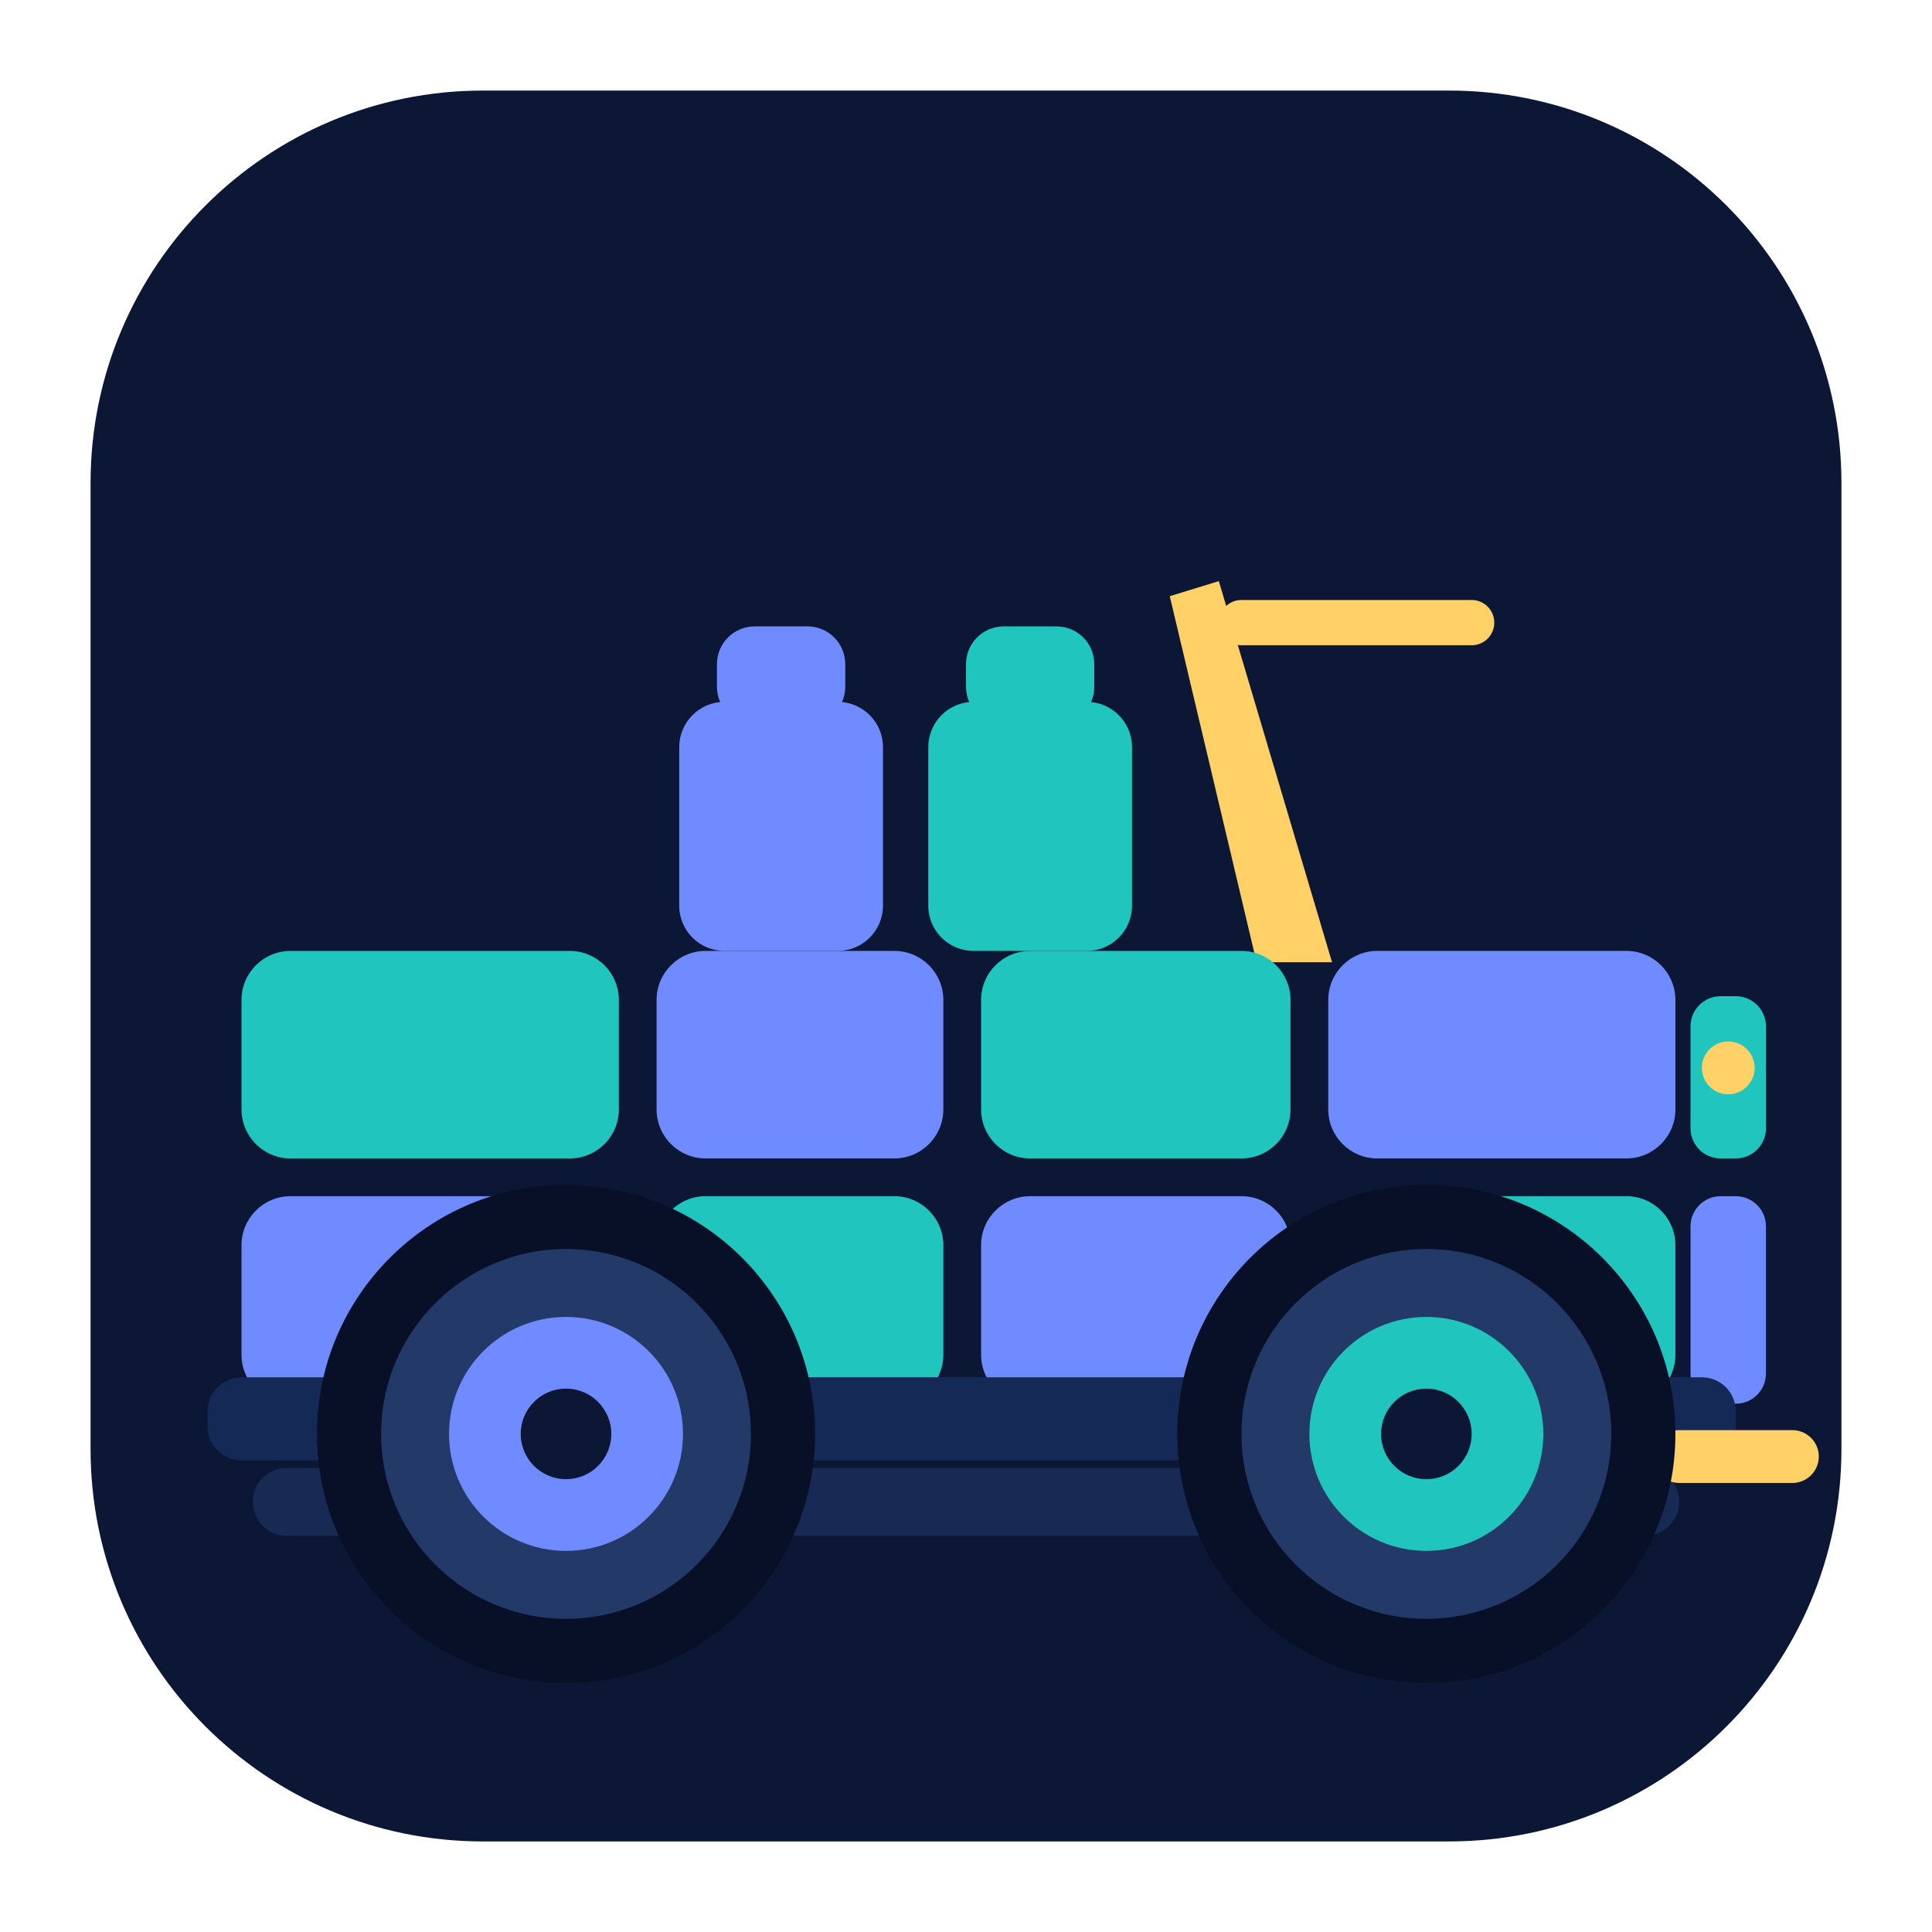
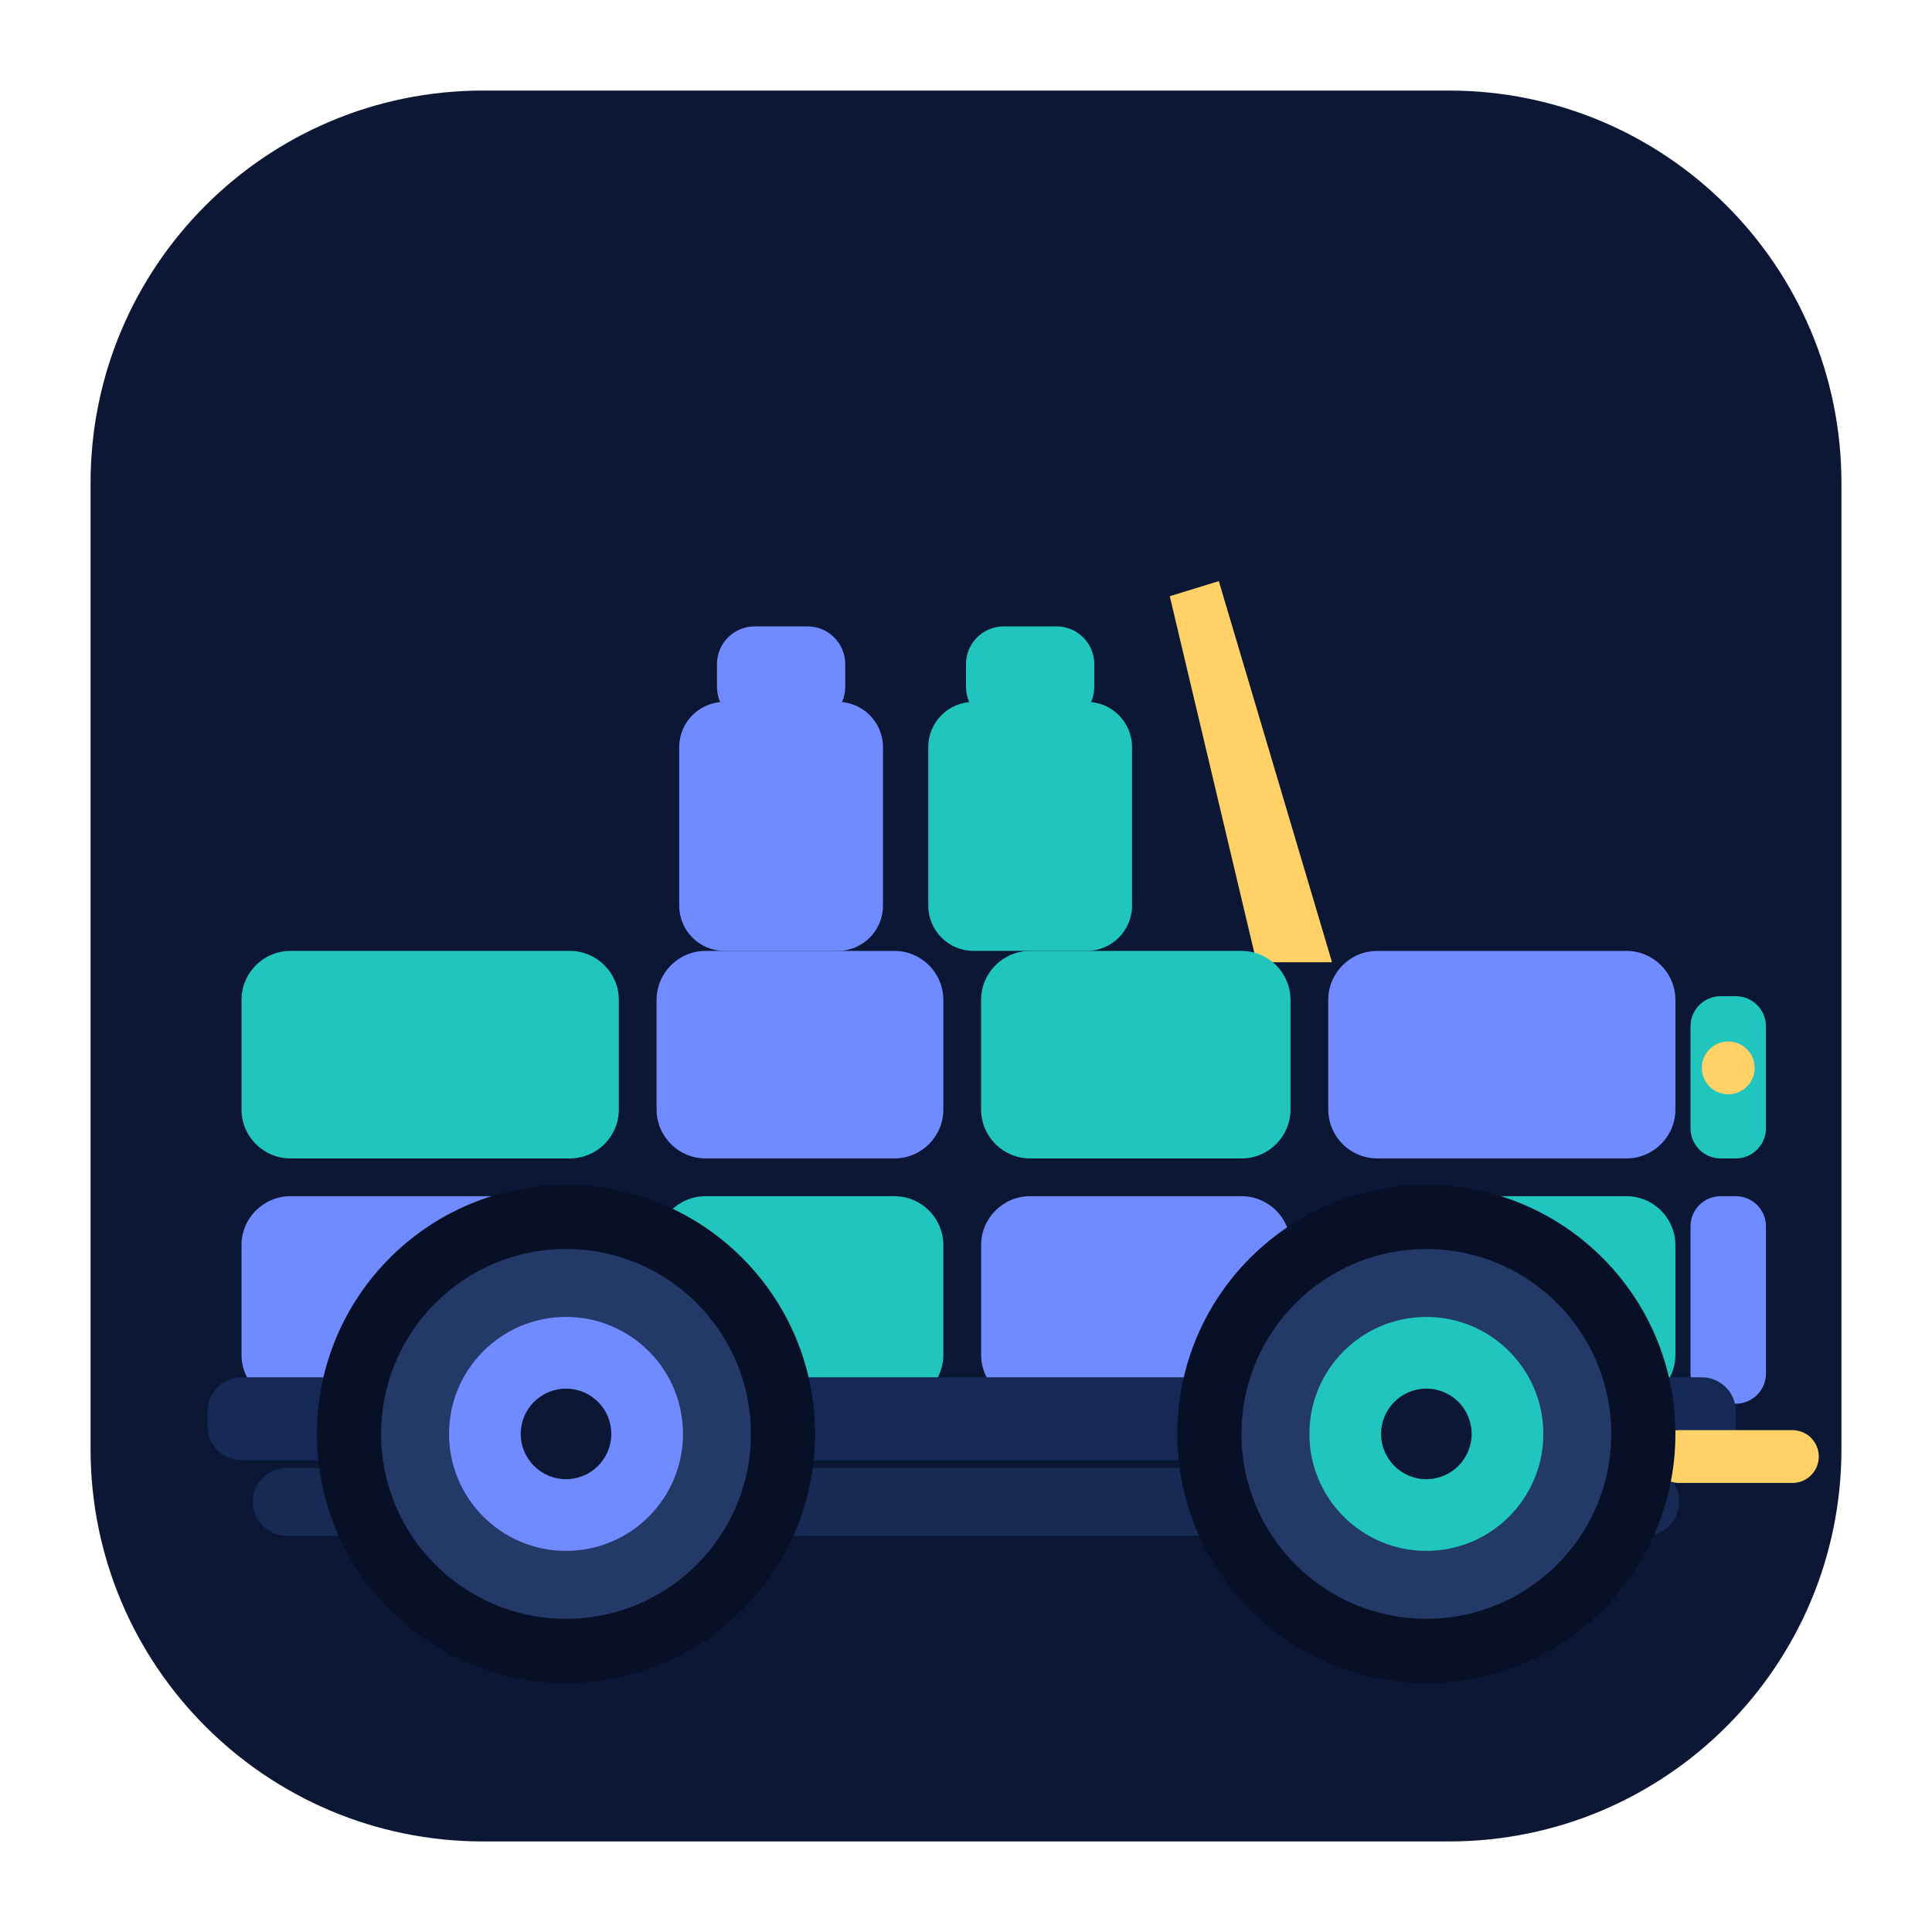
<svg xmlns="http://www.w3.org/2000/svg" viewBox="0 0 512 512" role="img" aria-labelledby="title">
  <rect x="24" y="24" width="464" height="464" rx="104" fill="#0B1734" />
  <path d="M76 398h360" fill="none" stroke="#172A54" stroke-linecap="round" stroke-width="18" />
  <g aria-hidden="true">
    <rect x="180" y="186" width="54" height="66" rx="12" fill="#6F8BFF" />
    <rect x="190" y="166" width="34" height="26" rx="10" fill="#6F8BFF" />
    <rect x="246" y="186" width="54" height="66" rx="12" fill="#20C5BD" />
    <rect x="256" y="166" width="34" height="26" rx="10" fill="#20C5BD" />
    <path d="m310 158 13-4 30 101h-20l-23-97Z" fill="#FFD166" />
-     <path d="M329 165h61" fill="none" stroke="#FFD166" stroke-linecap="round" stroke-width="12" />
    <rect x="64" y="252" width="100" height="55" rx="13" fill="#20C5BD" />
    <rect x="174" y="252" width="76" height="55" rx="13" fill="#6F8BFF" />
    <rect x="260" y="252" width="82" height="55" rx="13" fill="#20C5BD" />
    <rect x="352" y="252" width="92" height="55" rx="13" fill="#6F8BFF" />
    <rect x="448" y="264" width="20" height="43" rx="8" fill="#20C5BD" />
    <rect x="64" y="317" width="100" height="55" rx="13" fill="#6F8BFF" />
    <rect x="174" y="317" width="76" height="55" rx="13" fill="#20C5BD" />
    <rect x="260" y="317" width="82" height="55" rx="13" fill="#6F8BFF" />
    <rect x="352" y="317" width="92" height="55" rx="13" fill="#20C5BD" />
    <rect x="448" y="317" width="20" height="55" rx="8" fill="#6F8BFF" />
    <rect x="55" y="365" width="405" height="22" rx="9" fill="#152957" />
    <rect x="438" y="379" width="44" height="14" rx="7" fill="#FFD166" />
    <circle cx="458" cy="283" r="7" fill="#FFD166" />
    <circle cx="150" cy="380" r="66" fill="#071026" />
    <circle cx="150" cy="380" r="49" fill="#233968" />
    <circle cx="150" cy="380" r="31" fill="#6F8BFF" />
    <circle cx="150" cy="380" r="12" fill="#0B1734" />
    <circle cx="378" cy="380" r="66" fill="#071026" />
    <circle cx="378" cy="380" r="49" fill="#233968" />
    <circle cx="378" cy="380" r="31" fill="#20C5BD" />
    <circle cx="378" cy="380" r="12" fill="#0B1734" />
  </g>
</svg>
